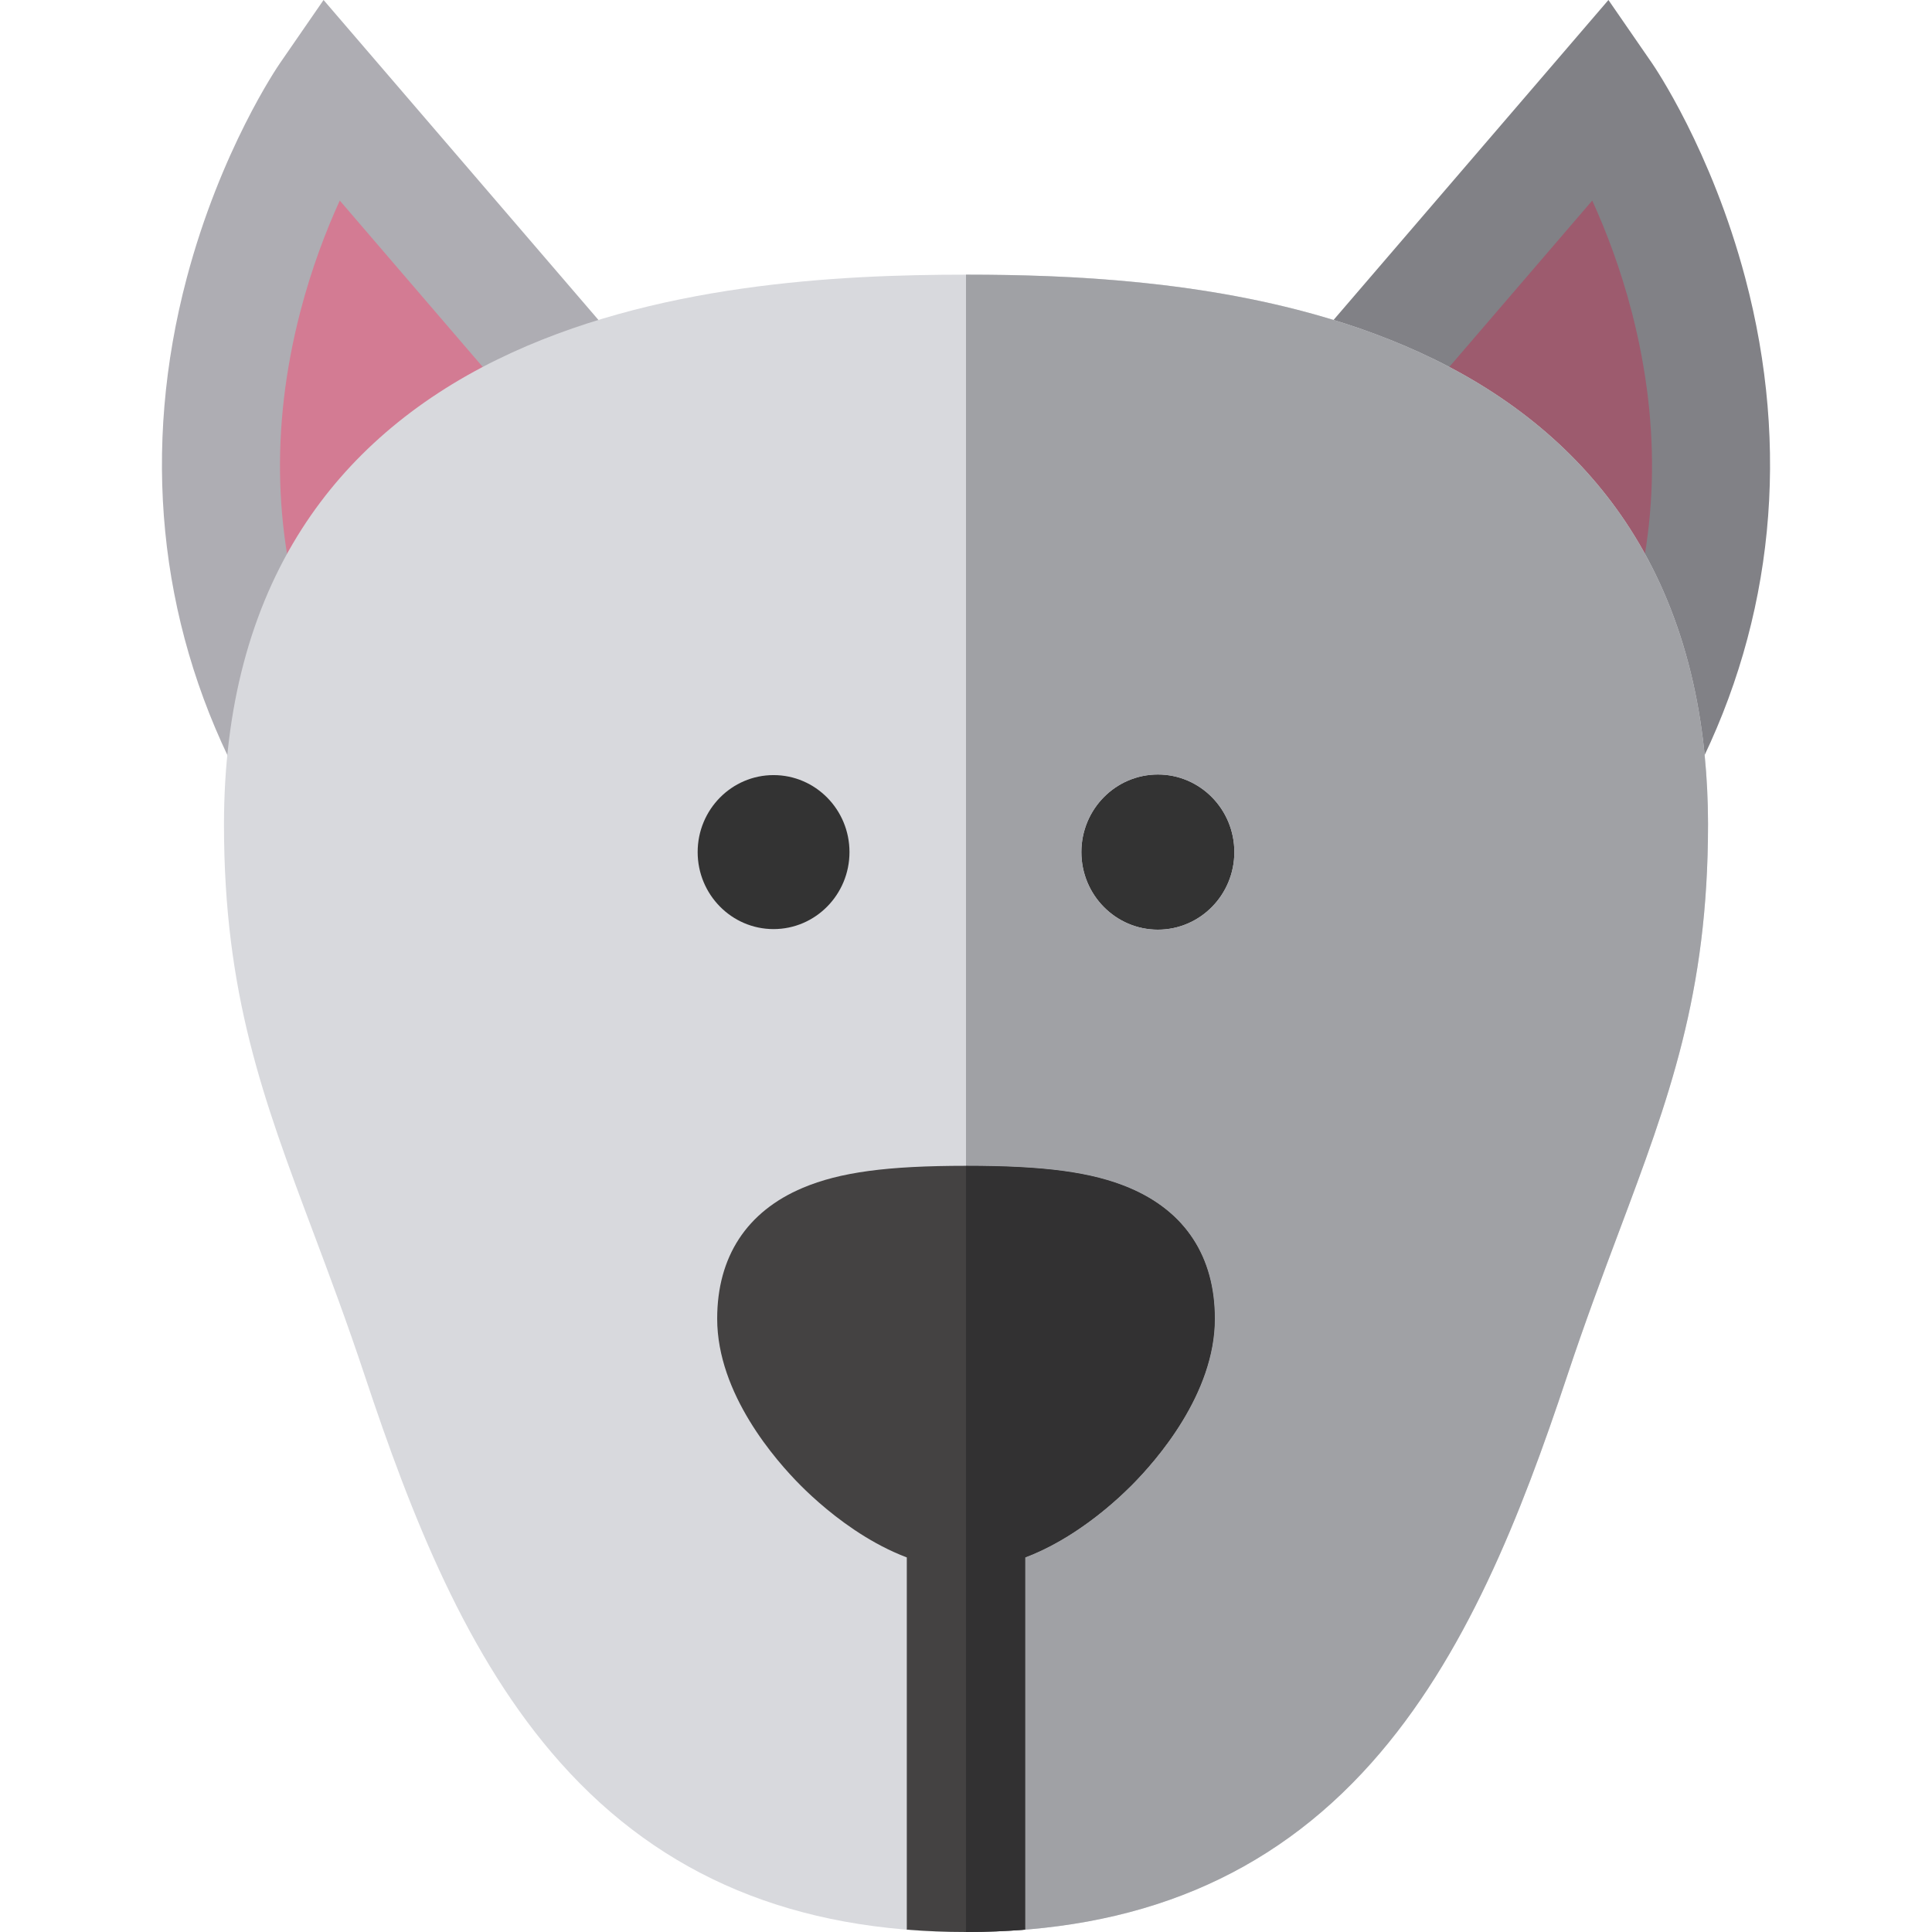
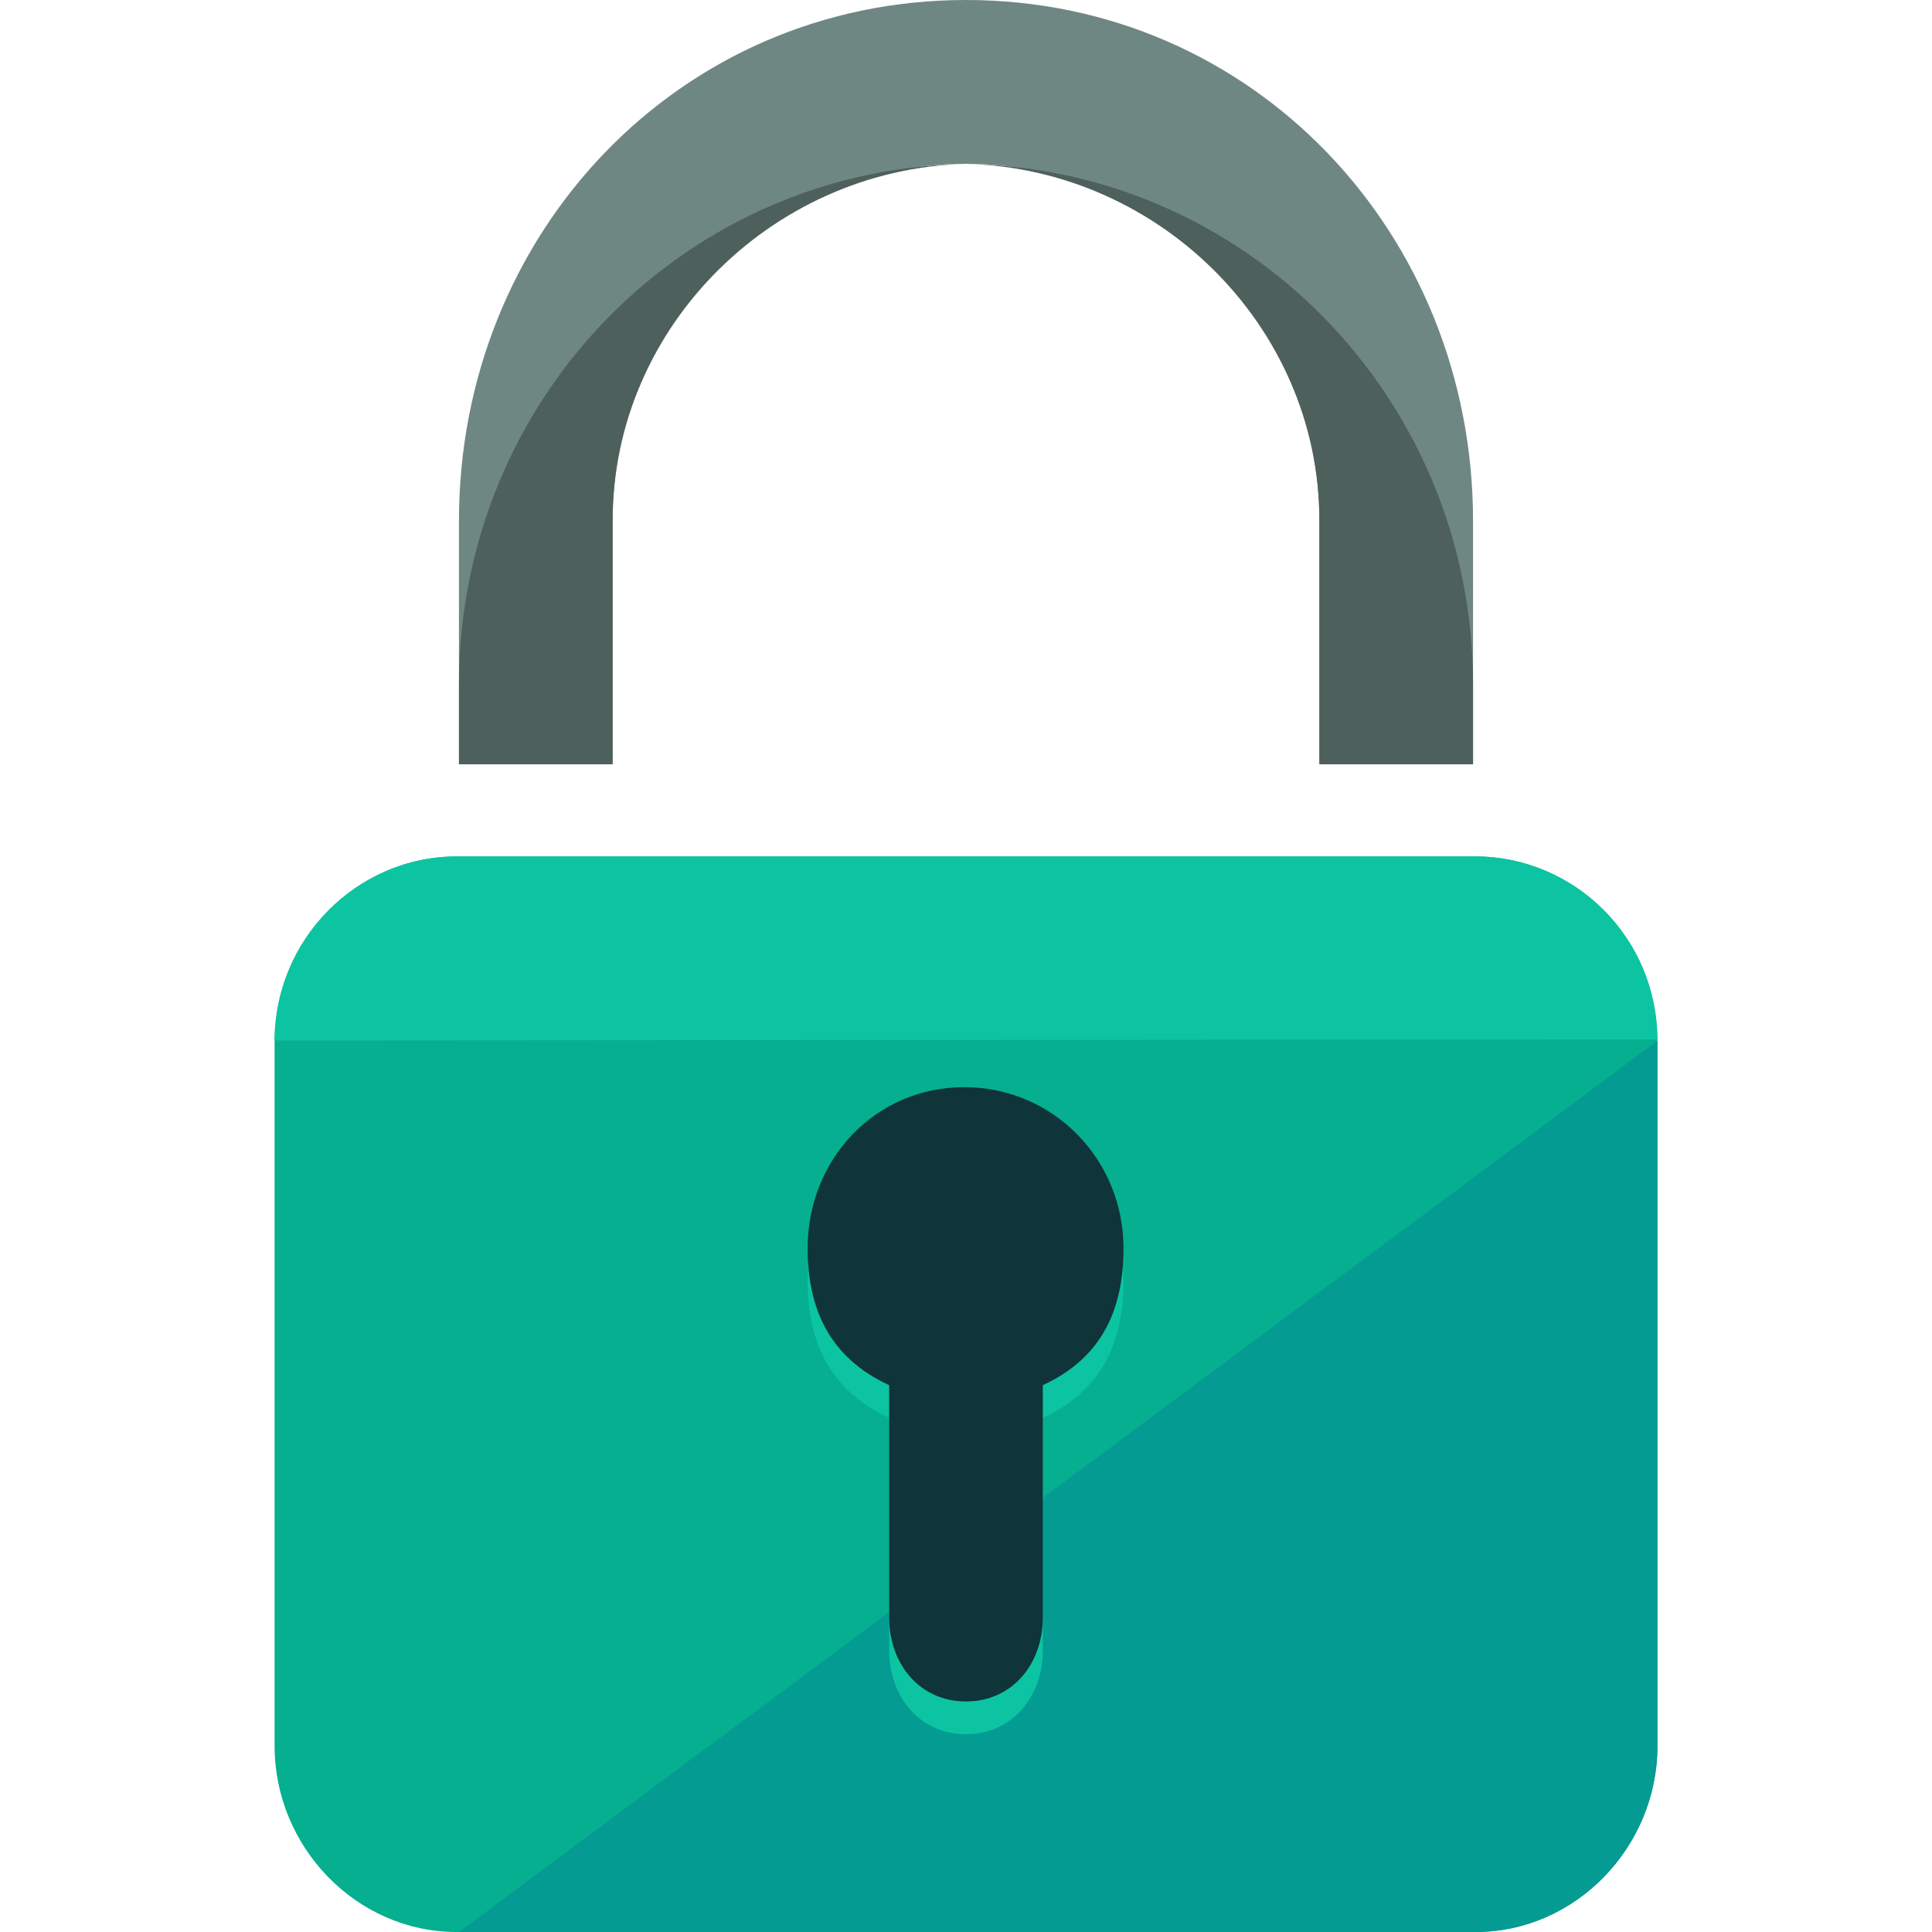
- <svg xmlns="http://www.w3.org/2000/svg" version="1.1" id="Layer_1" x="0px" y="0px" viewBox="0 0 512.001 512.001" style="enable-background:new 0 0 512.001 512.001;" xml:space="preserve">
-   <path style="fill:#AEADB3;" d="M62.336,204.361c-20.375-40.298-24.819-85.483-12.851-130.672  c8.979-33.905,24.07-56.018,24.708-56.943L85.748,0l79.735,92.81L62.336,204.361z" />
-   <path style="fill:#D37B93;" d="M141.684,113.258L90.04,53.146c-3.587,7.881-7.488,17.961-10.502,29.637  c-7.917,30.667-7.021,60.241,2.636,88.184L141.684,113.258z" />
-   <path style="fill:#818186;" d="M449.665,204.361c20.375-40.298,24.819-85.483,12.851-130.671  c-8.979-33.905-24.07-56.017-24.708-56.943L426.253,0l-79.735,92.81L449.665,204.361" />
-   <path style="fill:#9D5B6E;" d="M370.318,113.258l51.643-60.11c3.587,7.881,7.488,17.961,10.502,29.637  c7.917,30.667,7.021,60.241-2.636,88.184L370.318,113.258" />
-   <path style="fill:#D8D9DD;" d="M256.001,512c-45.417,0-80.561-14.658-107.438-44.815c-24.94-27.981-39.663-65.8-51.858-102.499  c-4.758-14.319-9.345-26.547-13.782-38.373c-13.167-35.099-23.567-62.823-23.567-107.819c0-30.689,6.978-57.096,20.741-78.489  c12.104-18.814,29.528-33.878,51.786-44.774c41.09-20.116,90.514-22.442,124.117-22.442s83.027,2.326,124.116,22.442  c22.259,10.896,39.681,25.96,51.786,44.774c13.763,21.392,20.741,47.8,20.741,78.489c0,44.996-10.4,72.719-23.567,107.819  c-4.437,11.826-9.023,24.054-13.782,38.373c-12.195,36.7-26.918,74.518-51.857,102.499C336.561,497.342,301.418,512,256.001,512" />
+ <svg xmlns="http://www.w3.org/2000/svg" version="1.1" id="Layer_1" x="0px" y="0px" viewBox="0 0 495.23 495.23" style="enable-background:new 0 0 495.23 495.23;" xml:space="preserve">
+   <path style="fill:#05AF8F;" d="M424.846,447.583c0,25.758-20.874,47.648-46.647,47.648H117.016  c-25.758,0-46.631-21.89-46.631-47.648V267.24c0-25.758,20.874-47.703,46.631-47.703h261.175c25.781,0,46.655,21.945,46.655,47.703  V447.583z" />
+   <path style="fill:#049B93;" d="M424.846,266.799v180.783c0,25.758-20.874,47.648-46.647,47.648H117.646" />
  <g>
-     <path style="fill:#333333;" d="M184.887,225.811c0-11.273,9.024-20.402,20.112-20.402c11.102,0,20.124,9.13,20.124,20.402   c0,11.272-9.022,20.409-20.124,20.409C193.91,246.22,184.887,237.083,184.887,225.811z" />
-     <path style="fill:#333333;" d="M327.116,225.811c0-11.356-9.082-20.561-20.263-20.561c-11.195,0-20.277,9.205-20.277,20.561   c0,11.355,9.082,20.561,20.277,20.561C318.034,246.372,327.116,237.166,327.116,225.811" />
+     <path style="fill:#0CC4A1;" d="M70.384,266.713c0-25.765,20.874-47.175,46.631-47.175h261.175c25.781,0,46.655,21.15,46.655,46.907   " />
+     <path style="fill:#0CC4A1;" d="M287.984,328.373c0-22.819-18.03-41.299-40.826-41.299c-22.804,0-40.133,18.479-40.133,41.299   c0,14.872,5.144,27.813,20.897,35.084v59.557c0,11.894,7.806,21.52,19.692,21.52c11.886,0,19.692-9.633,19.692-21.52v-59.557   C283.061,356.187,287.984,343.253,287.984,328.373z" />
  </g>
+   <path style="fill:#0F343A;" d="M287.984,319.976c0-22.812-18.03-41.299-40.826-41.299c-22.804,0-40.133,18.487-40.133,41.299  c0,14.879,5.144,27.821,20.897,35.084v59.557c0,11.894,7.806,21.52,19.692,21.52c11.886,0,19.692-9.633,19.692-21.52V355.06  C283.061,347.798,287.984,334.856,287.984,319.976z" />
+   <path style="fill:#0CC4A1;" d="M149.5,105.842c0,0.378-0.315,0.701-0.693,0.701h-1.394c-0.394,0-0.701-0.323-0.701-0.701l0,0  c0-0.394,0.307-0.701,0.701-0.701h1.394C149.185,105.141,149.5,105.448,149.5,105.842L149.5,105.842z" />
+   <path style="fill:#6F8782;" d="M377.584,195.907H338.2v-62.401c0-50.467-40.109-91.522-90.577-91.522  c-50.467,0-90.592,41.055-90.592,91.522v62.401h-39.385v-62.401C117.646,59.888,173.997,0,247.623,0  c73.61,0,129.961,59.888,129.961,133.506V195.907z" />
  <g>
-     <path style="fill:#444242;" d="M240.312,511.376c5.089,0.412,10.315,0.624,15.689,0.624c5.374,0,10.599-0.212,15.689-0.624V403.575   h-31.377L240.312,511.376" />
-     <path style="fill:#444242;" d="M256.001,415.799c-19.589,0-37.144-15.455-43.783-22.101c-6.662-6.669-22.157-24.326-22.157-44.22   c0-16.438,7.848-28.435,22.697-34.691c9.836-4.145,22.365-5.835,43.243-5.835s33.407,1.69,43.243,5.835   c14.849,6.257,22.697,18.253,22.697,34.691c0,19.894-15.495,37.551-22.156,44.22C293.145,400.344,275.589,415.799,256.001,415.799" />
+     <path style="fill:#4E605C;" d="M117.646,175.498v20.409h39.385v-20.409v-41.992c0-50.467,42.362-91.522,92.837-91.522   C176.242,41.984,117.646,101.88,117.646,175.498z" />
+     <path style="fill:#4E605C;" d="M245.386,41.984c50.46,0,92.814,41.055,92.814,91.522v41.992v20.409h39.385v-20.409   C377.584,101.88,318.996,41.984,245.386,41.984z" />
  </g>
-   <path style="fill:#BDBDBF;" d="M452.645,218.335c0,0.052,0,0.108,0,0.16l0,0C452.645,218.442,452.645,218.388,452.645,218.335   M452.645,218.189c0,0.017,0,0.028,0,0.046C452.645,218.219,452.645,218.203,452.645,218.189 M462.949,75.35v0.001V75.35   M462.915,75.219c0.001,0.003,0.001,0.003,0.001,0.006L462.915,75.219 M462.882,75.09c0.001,0.003,0.001,0.004,0.002,0.007  C462.883,75.095,462.883,75.093,462.882,75.09 M462.847,74.957c0.001,0.005,0.002,0.009,0.004,0.016  C462.85,74.967,462.849,74.962,462.847,74.957 M462.815,74.828c0.001,0.005,0.002,0.01,0.004,0.016  C462.817,74.838,462.816,74.834,462.815,74.828 M462.779,74.693c0.002,0.008,0.004,0.017,0.006,0.025  C462.784,74.71,462.781,74.701,462.779,74.693 M462.745,74.558c0.003,0.012,0.005,0.022,0.008,0.033  C462.75,74.581,462.747,74.569,462.745,74.558 M462.711,74.429c0.003,0.012,0.005,0.022,0.008,0.032  C462.717,74.451,462.714,74.44,462.711,74.429 M462.678,74.302c0.003,0.012,0.005,0.02,0.008,0.031  C462.683,74.323,462.681,74.313,462.678,74.302 M462.642,74.167c0.003,0.012,0.007,0.027,0.01,0.038  C462.649,74.192,462.646,74.181,462.642,74.167 M462.607,74.031c0.004,0.017,0.007,0.029,0.012,0.045  C462.615,74.063,462.61,74.045,462.607,74.031 M462.568,73.885c0.005,0.019,0.011,0.044,0.017,0.064  C462.58,73.927,462.573,73.907,462.568,73.885 M256.46,72.791c0.006,0,0.006,0,0.013,0C256.467,72.791,256.465,72.791,256.46,72.791   M256.001,72.791L256.001,72.791c0.126,0,0.251,0,0.377,0C256.253,72.791,256.125,72.791,256.001,72.791 M426.253,0l-72.843,84.787  l0,0L426.253,0l11.554,16.747c0.638,0.925,15.729,23.038,24.708,56.943c0.012,0.044,0.022,0.085,0.035,0.129  c-0.011-0.043-0.023-0.087-0.035-0.129c-8.979-33.905-24.07-56.017-24.708-56.943L426.253,0" />
-   <path style="fill:#A0A1A5;" d="M306.852,246.372c-11.195,0-20.277-9.205-20.277-20.561s9.082-20.561,20.277-20.561  c11.182,0,20.263,9.205,20.263,20.561C327.116,237.166,318.034,246.372,306.852,246.372 M256.001,72.791v236.162  c20.878,0,33.407,1.69,43.243,5.835c14.849,6.257,22.697,18.253,22.697,34.692c0,19.894-15.495,37.551-22.156,44.22  c-4.791,4.797-15.27,14.181-28.095,19.033v98.644c-5.05,0.409-10.232,0.621-15.561,0.624c45.357-0.027,80.458-14.687,107.311-44.815  c24.94-27.981,39.662-65.8,51.857-102.499c4.758-14.319,9.345-26.547,13.782-38.373c13.167-35.099,23.567-62.823,23.567-107.819  c0-0.052,0-0.108,0-0.16c0-0.033,0-0.067,0-0.101c0-0.017,0-0.028,0-0.046c-0.01-6.207-0.321-12.23-0.902-18.08  c0.004-0.009,0.01-0.022,0.015-0.031c-1.982-19.966-7.277-37.818-15.821-53.309c-1.273-2.307-2.616-4.56-4.033-6.762  c-11.376-17.683-27.453-32.054-47.826-42.765c-1.303-0.685-2.622-1.354-3.96-2.009c-8.61-4.215-17.587-7.65-26.707-10.444l0,0  l-0.006,0.007c-34.197-10.48-70.413-11.987-96.931-12.005c-0.006,0-0.006,0-0.013,0c-0.027,0-0.054,0-0.083,0  C256.253,72.791,256.126,72.791,256.001,72.791" />
-   <path style="fill:#323132;" d="M299.243,314.787c-9.836-4.145-22.365-5.835-43.243-5.835v106.847V512c0.042,0,0.086,0,0.128,0  c5.329-0.003,10.511-0.215,15.561-0.624v-98.644c12.825-4.852,23.304-14.238,28.095-19.033c6.662-6.669,22.156-24.326,22.156-44.22  C321.94,333.04,314.093,321.045,299.243,314.787z" />
-   <g>
- </g>
-   <g>
- </g>
-   <g>
- </g>
-   <g>
- </g>
-   <g>
- </g>
-   <g>
- </g>
-   <g>
- </g>
-   <g>
- </g>
-   <g>
- </g>
-   <g>
- </g>
-   <g>
- </g>
-   <g>
- </g>
-   <g>
- </g>
-   <g>
- </g>
-   <g>
- </g>
</svg>
